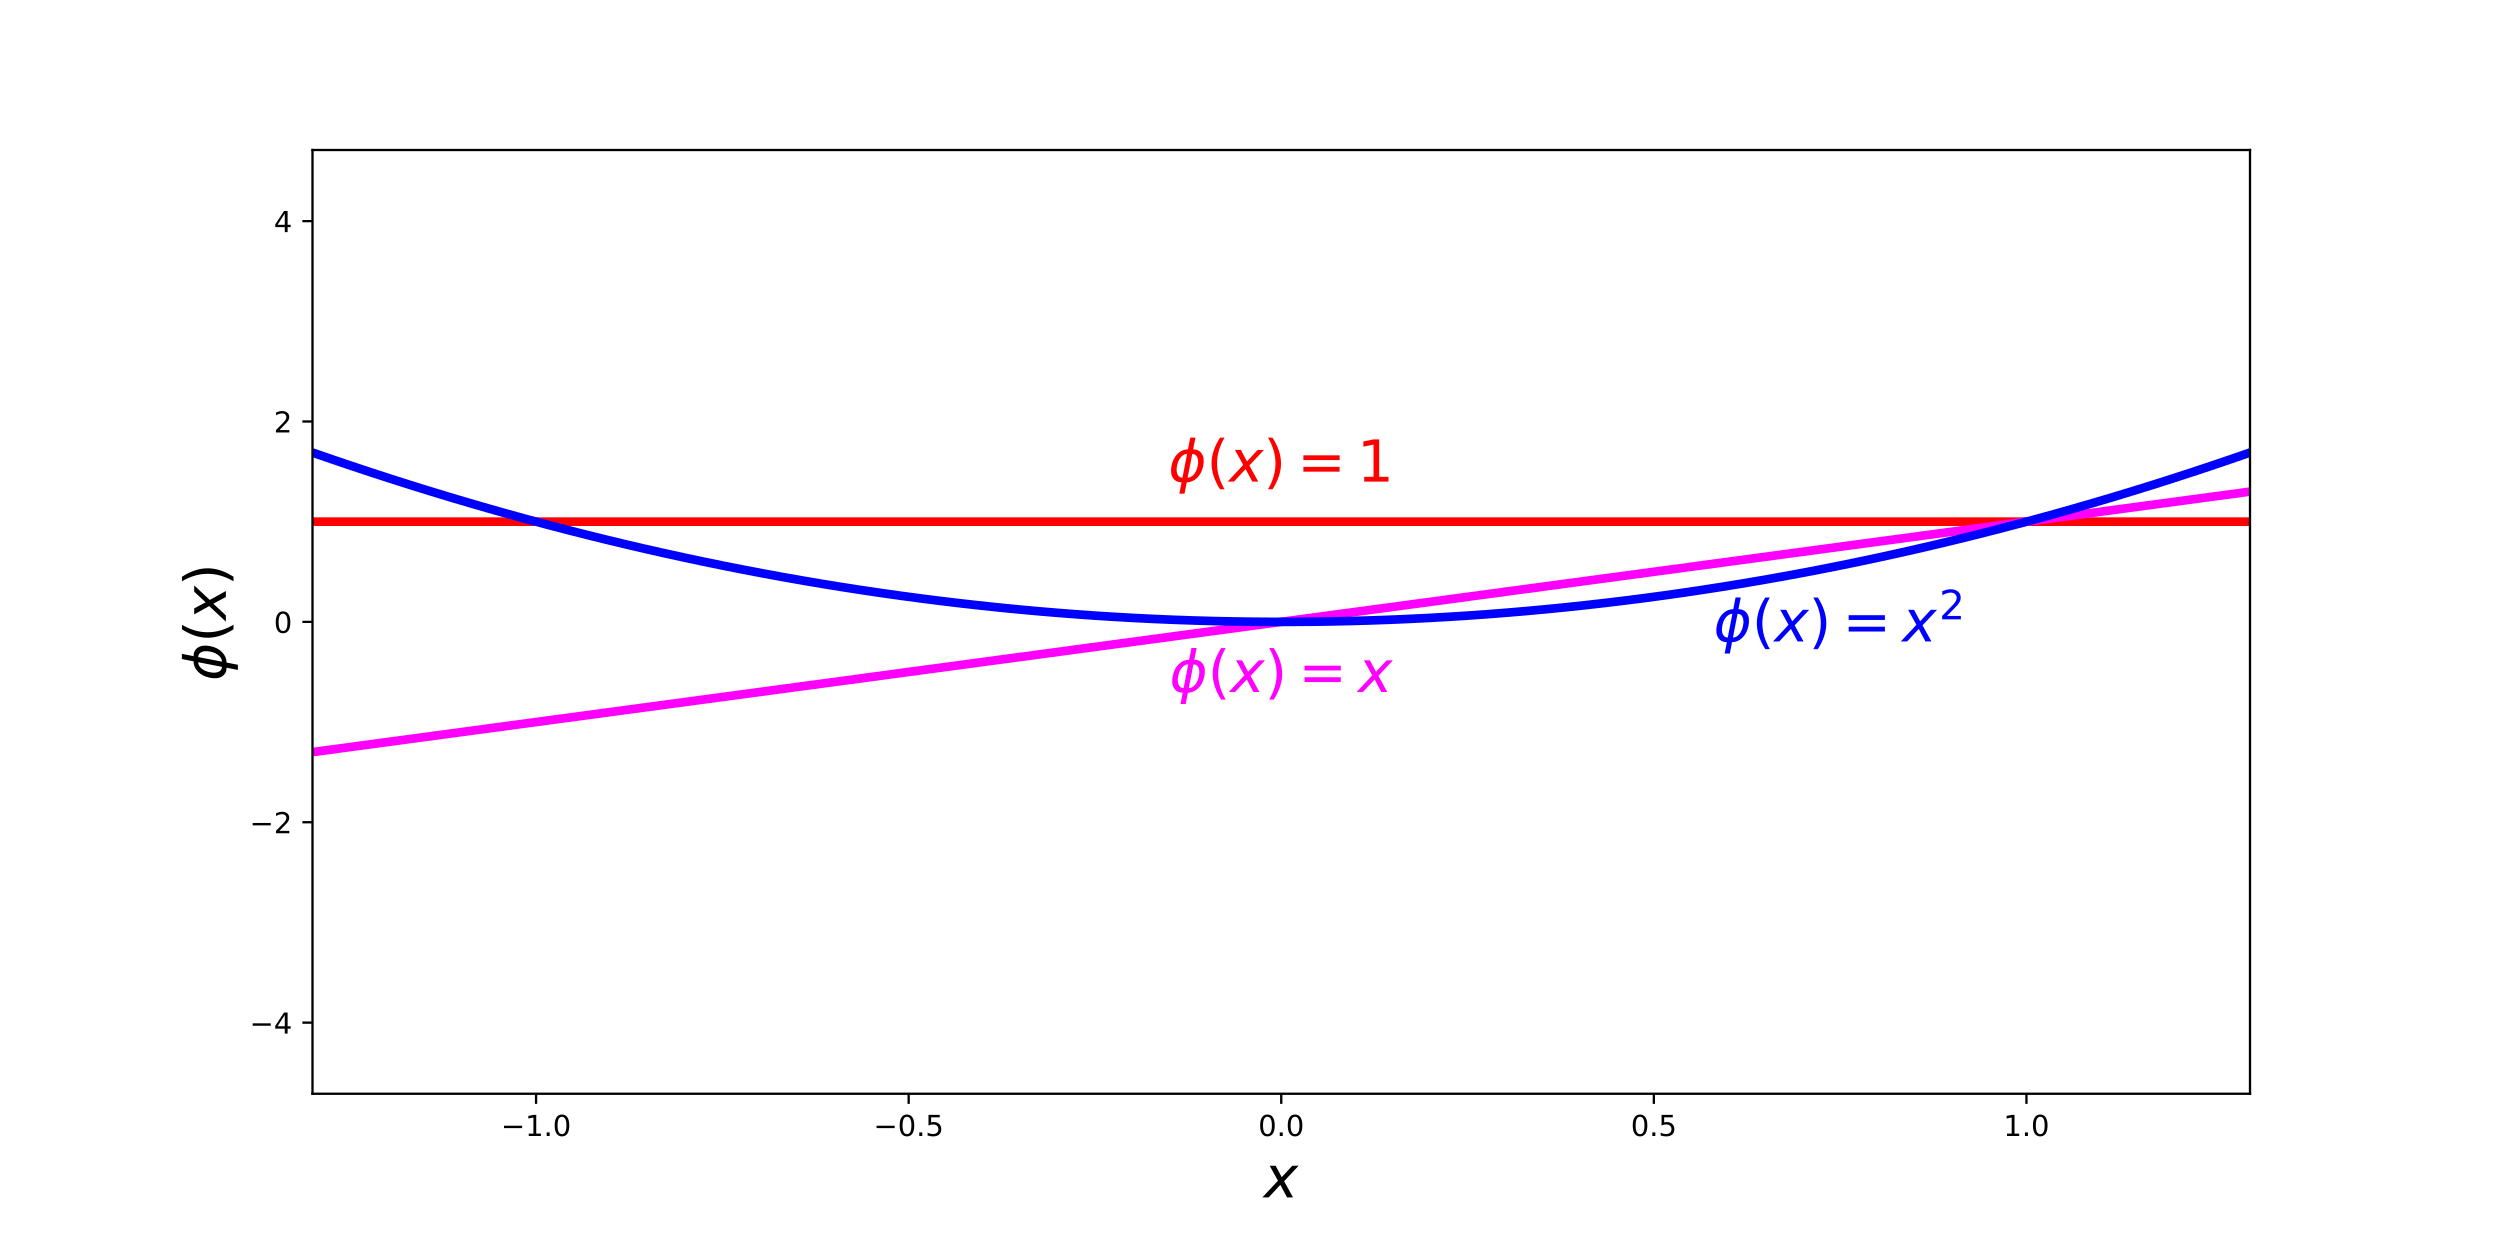
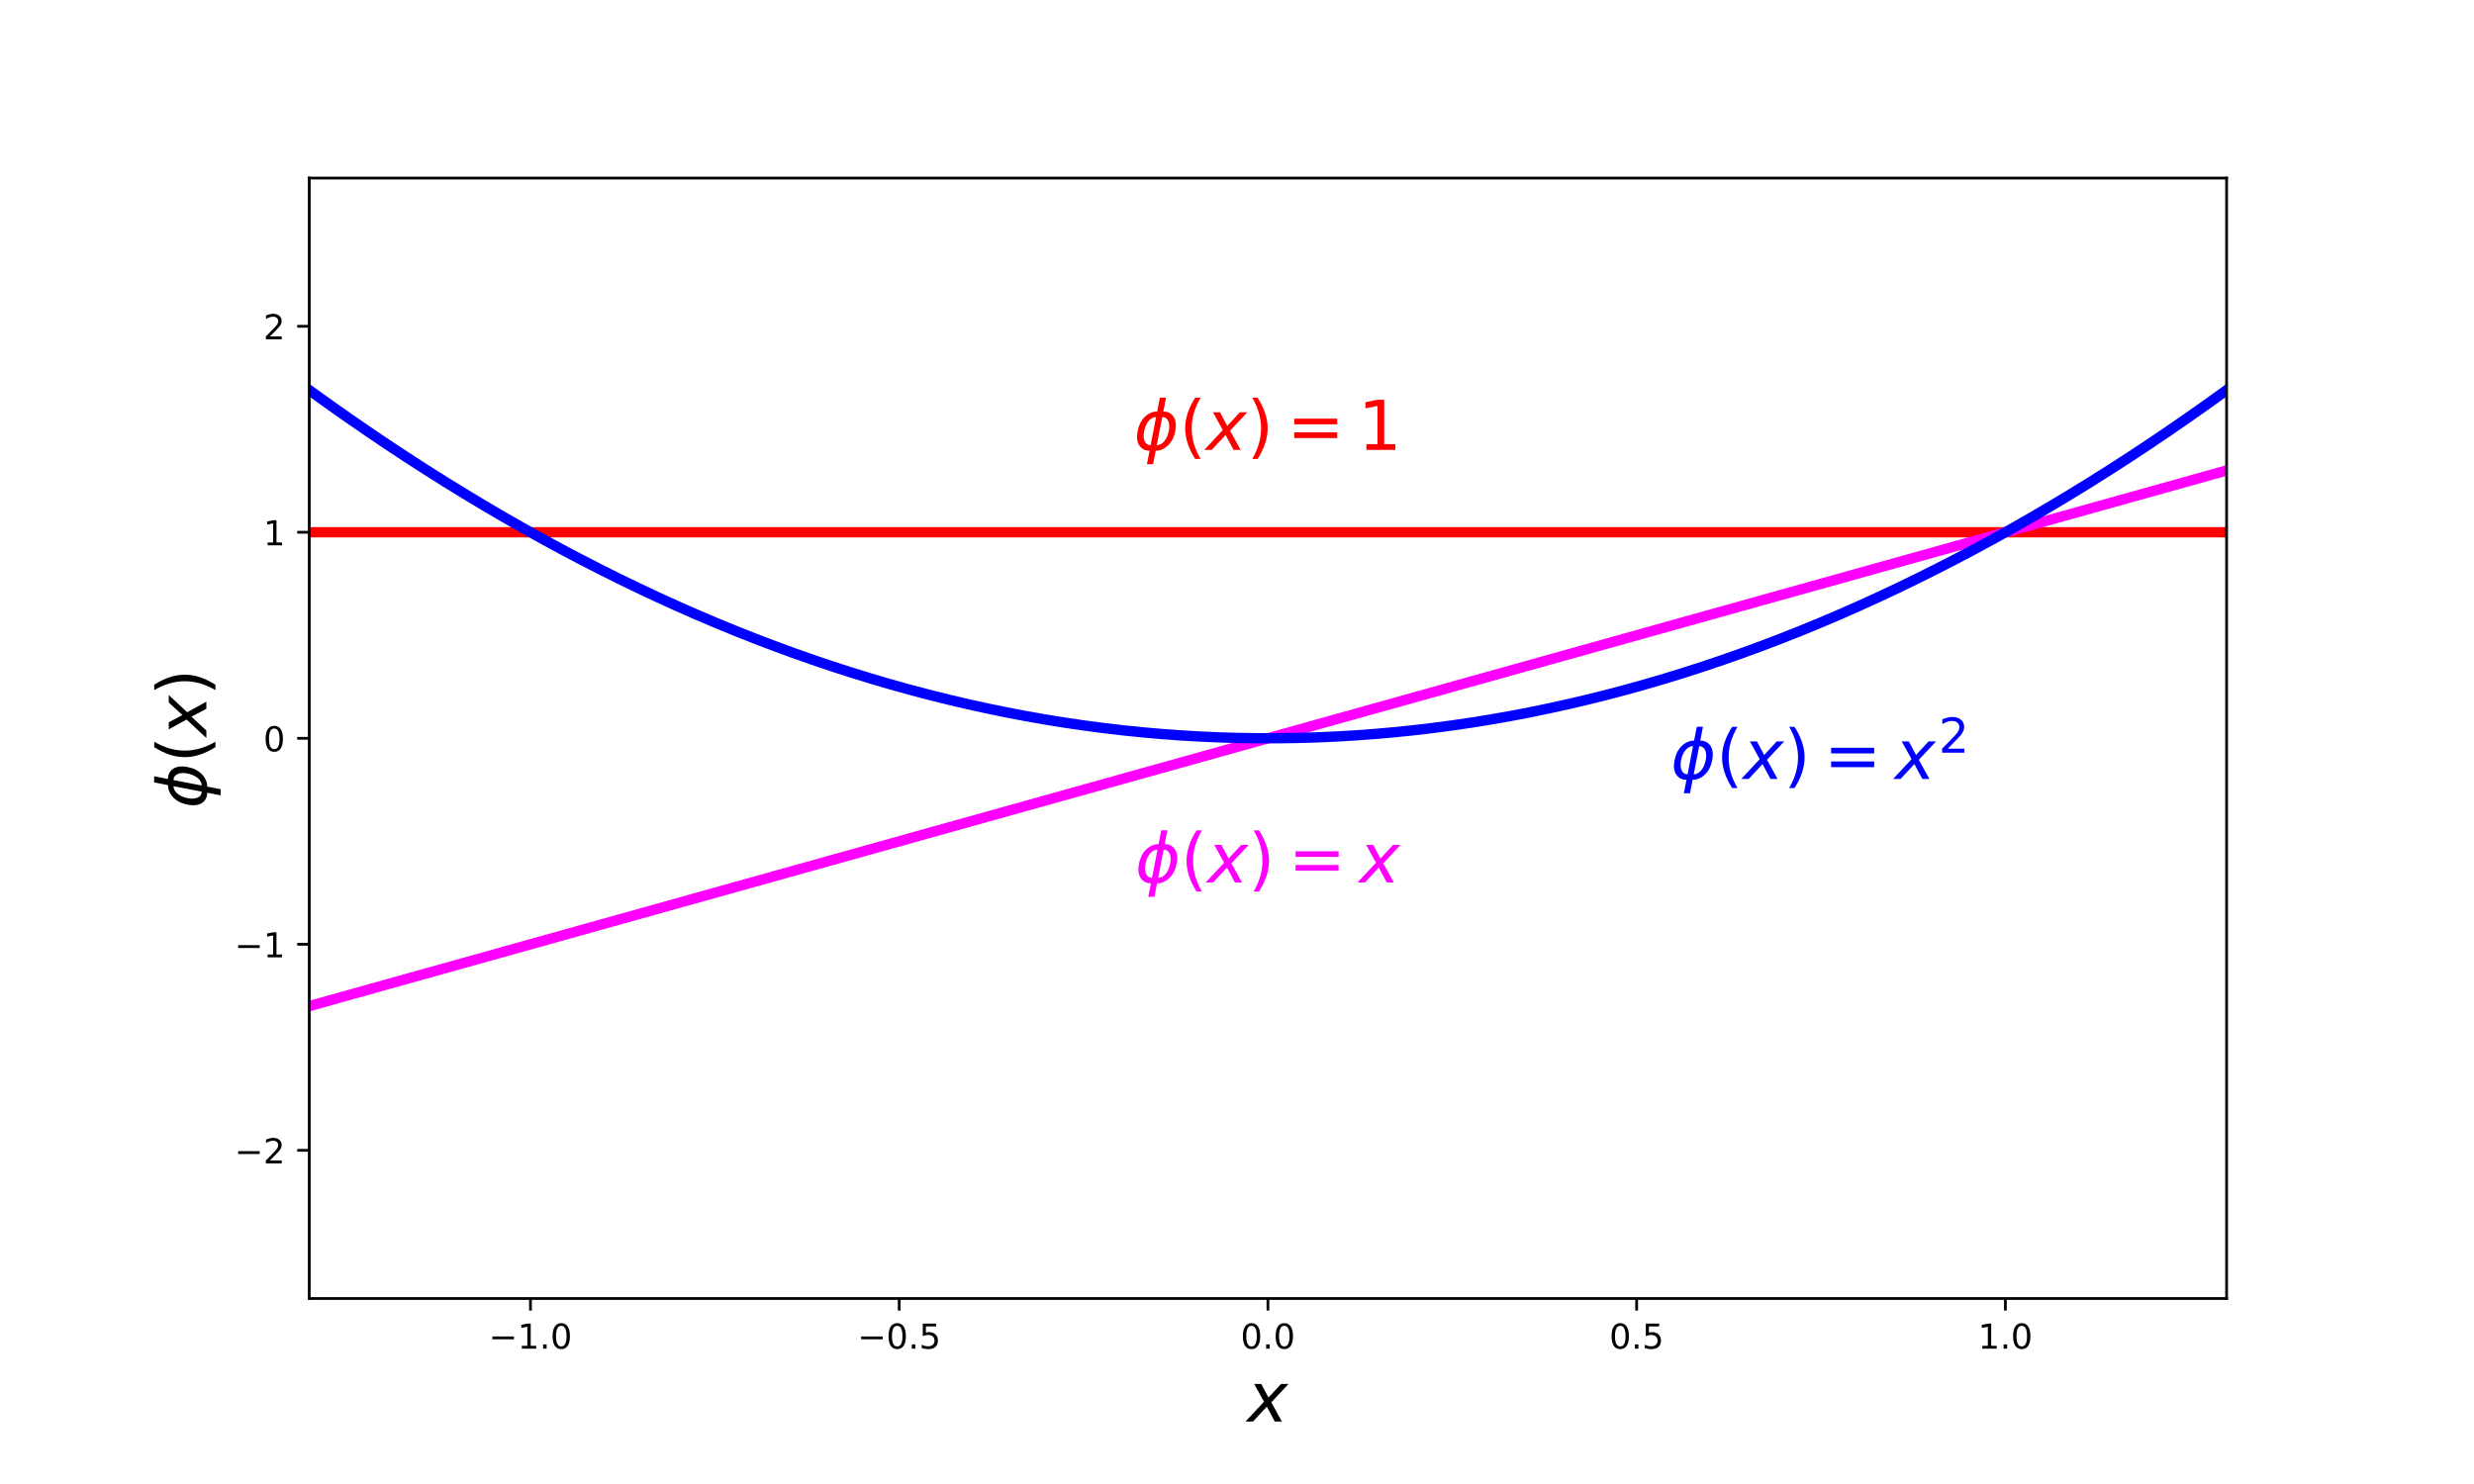
- <svg xmlns="http://www.w3.org/2000/svg" xmlns:xlink="http://www.w3.org/1999/xlink" height="432pt" version="1.1" viewBox="0 0 864 432" width="864pt">
+ <svg xmlns="http://www.w3.org/2000/svg" xmlns:xlink="http://www.w3.org/1999/xlink" height="432pt" version="1.1" viewBox="0 0 720 432" width="720pt">
  <defs>
    <style type="text/css">
*{stroke-linecap:butt;stroke-linejoin:round;}
  </style>
  </defs>
  <g id="figure_1">
    <g id="patch_1">
-       <path d="M 0 432  L 864 432  L 864 0  L 0 0  z " style="fill:none;" />
+       <path d="M 0 432  L 720 432  L 720 0  L 0 0  z " style="fill:none;" />
    </g>
    <g id="axes_1">
      <g id="patch_2">
-         <path d="M 108 378  L 777.6 378  L 777.6 51.84  L 108 51.84  z " style="fill:none;" />
+         <path d="M 90 378  L 648 378  L 648 51.84  L 90 51.84  z " style="fill:none;" />
      </g>
      <g id="matplotlib.axis_1">
        <g id="xtick_1">
          <g id="line2d_1">
            <defs>
-               <path d="M 0 0  L 0 3.5  " id="m676a4531b3" style="stroke:#000000;stroke-width:0.8;" />
-             </defs>
-             <g>
-               <use style="stroke:#000000;stroke-width:0.8;" x="185.262" xlink:href="#m676a4531b3" y="378" />
+               <path d="M 0 0  L 0 3.5  " id="mee150c63e0" style="stroke:#000000;stroke-width:0.8;" />
+             </defs>
+             <g>
+               <use style="stroke:#000000;stroke-width:0.8;" x="154.385" xlink:href="#mee150c63e0" y="378" />
            </g>
          </g>
          <g id="text_1">
            <defs>
-               <path d="M 10.594 35.5  L 73.188 35.5  L 73.188 27.203  L 10.594 27.203  z " id="DejaVuSans-2212" />
-               <path d="M 12.406 8.297  L 28.516 8.297  L 28.516 63.922  L 10.984 60.406  L 10.984 69.391  L 28.422 72.906  L 38.281 72.906  L 38.281 8.297  L 54.391 8.297  L 54.391 0  L 12.406 0  z " id="DejaVuSans-31" />
-               <path d="M 10.688 12.406  L 21 12.406  L 21 0  L 10.688 0  z " id="DejaVuSans-2e" />
-               <path d="M 31.781 66.406  Q 24.172 66.406 20.328 58.906  Q 16.5 51.422 16.5 36.375  Q 16.5 21.391 20.328 13.891  Q 24.172 6.391 31.781 6.391  Q 39.453 6.391 43.281 13.891  Q 47.125 21.391 47.125 36.375  Q 47.125 51.422 43.281 58.906  Q 39.453 66.406 31.781 66.406  z M 31.781 74.219  Q 44.047 74.219 50.516 64.516  Q 56.984 54.828 56.984 36.375  Q 56.984 17.969 50.516 8.266  Q 44.047 -1.422 31.781 -1.422  Q 19.531 -1.422 13.062 8.266  Q 6.594 17.969 6.594 36.375  Q 6.594 54.828 13.062 64.516  Q 19.531 74.219 31.781 74.219  z " id="DejaVuSans-30" />
-             </defs>
-             <g transform="translate(173.1201 392.5984)scale(0.1 -0.1)">
-               <use xlink:href="#DejaVuSans-2212" />
-               <use x="83.789" xlink:href="#DejaVuSans-31" />
-               <use x="147.412" xlink:href="#DejaVuSans-2e" />
-               <use x="179.199" xlink:href="#DejaVuSans-30" />
+               <path d="M 10.594 35.5  L 73.188 35.5  L 73.188 27.203  L 10.594 27.203  z " id="DejaVuSans-8722" />
+               <path d="M 12.406 8.297  L 28.516 8.297  L 28.516 63.922  L 10.984 60.406  L 10.984 69.391  L 28.422 72.906  L 38.281 72.906  L 38.281 8.297  L 54.391 8.297  L 54.391 0  L 12.406 0  z " id="DejaVuSans-49" />
+               <path d="M 10.688 12.406  L 21 12.406  L 21 0  L 10.688 0  z " id="DejaVuSans-46" />
+               <path d="M 31.781 66.406  Q 24.172 66.406 20.328 58.906  Q 16.5 51.422 16.5 36.375  Q 16.5 21.391 20.328 13.891  Q 24.172 6.391 31.781 6.391  Q 39.453 6.391 43.281 13.891  Q 47.125 21.391 47.125 36.375  Q 47.125 51.422 43.281 58.906  Q 39.453 66.406 31.781 66.406  z M 31.781 74.219  Q 44.047 74.219 50.516 64.516  Q 56.984 54.828 56.984 36.375  Q 56.984 17.969 50.516 8.266  Q 44.047 -1.422 31.781 -1.422  Q 19.531 -1.422 13.062 8.266  Q 6.594 17.969 6.594 36.375  Q 6.594 54.828 13.062 64.516  Q 19.531 74.219 31.781 74.219  z " id="DejaVuSans-48" />
+             </defs>
+             <g transform="translate(142.2432 392.5984)scale(0.1 -0.1)">
+               <use xlink:href="#DejaVuSans-8722" />
+               <use x="83.789" xlink:href="#DejaVuSans-49" />
+               <use x="147.412" xlink:href="#DejaVuSans-46" />
+               <use x="179.199" xlink:href="#DejaVuSans-48" />
            </g>
          </g>
        </g>
        <g id="xtick_2">
          <g id="line2d_2">
            <g>
-               <use style="stroke:#000000;stroke-width:0.8;" x="314.031" xlink:href="#m676a4531b3" y="378" />
+               <use style="stroke:#000000;stroke-width:0.8;" x="261.692" xlink:href="#mee150c63e0" y="378" />
            </g>
          </g>
          <g id="text_2">
            <defs>
-               <path d="M 10.797 72.906  L 49.516 72.906  L 49.516 64.594  L 19.828 64.594  L 19.828 46.734  Q 21.969 47.469 24.109 47.828  Q 26.266 48.188 28.422 48.188  Q 40.625 48.188 47.75 41.5  Q 54.891 34.812 54.891 23.391  Q 54.891 11.625 47.562 5.094  Q 40.234 -1.422 26.906 -1.422  Q 22.312 -1.422 17.547 -0.641  Q 12.797 0.141 7.719 1.703  L 7.719 11.625  Q 12.109 9.234 16.797 8.062  Q 21.484 6.891 26.703 6.891  Q 35.156 6.891 40.078 11.328  Q 45.016 15.766 45.016 23.391  Q 45.016 31 40.078 35.438  Q 35.156 39.891 26.703 39.891  Q 22.75 39.891 18.812 39.016  Q 14.891 38.141 10.797 36.281  z " id="DejaVuSans-35" />
-             </defs>
-             <g transform="translate(301.8894 392.5984)scale(0.1 -0.1)">
-               <use xlink:href="#DejaVuSans-2212" />
-               <use x="83.789" xlink:href="#DejaVuSans-30" />
-               <use x="147.412" xlink:href="#DejaVuSans-2e" />
-               <use x="179.199" xlink:href="#DejaVuSans-35" />
+               <path d="M 10.797 72.906  L 49.516 72.906  L 49.516 64.594  L 19.828 64.594  L 19.828 46.734  Q 21.969 47.469 24.109 47.828  Q 26.266 48.188 28.422 48.188  Q 40.625 48.188 47.75 41.5  Q 54.891 34.812 54.891 23.391  Q 54.891 11.625 47.562 5.094  Q 40.234 -1.422 26.906 -1.422  Q 22.312 -1.422 17.547 -0.641  Q 12.797 0.141 7.719 1.703  L 7.719 11.625  Q 12.109 9.234 16.797 8.062  Q 21.484 6.891 26.703 6.891  Q 35.156 6.891 40.078 11.328  Q 45.016 15.766 45.016 23.391  Q 45.016 31 40.078 35.438  Q 35.156 39.891 26.703 39.891  Q 22.75 39.891 18.812 39.016  Q 14.891 38.141 10.797 36.281  z " id="DejaVuSans-53" />
+             </defs>
+             <g transform="translate(249.5509 392.5984)scale(0.1 -0.1)">
+               <use xlink:href="#DejaVuSans-8722" />
+               <use x="83.789" xlink:href="#DejaVuSans-48" />
+               <use x="147.412" xlink:href="#DejaVuSans-46" />
+               <use x="179.199" xlink:href="#DejaVuSans-53" />
            </g>
          </g>
        </g>
        <g id="xtick_3">
          <g id="line2d_3">
            <g>
-               <use style="stroke:#000000;stroke-width:0.8;" x="442.8" xlink:href="#m676a4531b3" y="378" />
+               <use style="stroke:#000000;stroke-width:0.8;" x="369" xlink:href="#mee150c63e0" y="378" />
            </g>
          </g>
          <g id="text_3">
-             <g transform="translate(434.8484 392.5984)scale(0.1 -0.1)">
-               <use xlink:href="#DejaVuSans-30" />
-               <use x="63.623" xlink:href="#DejaVuSans-2e" />
-               <use x="95.41" xlink:href="#DejaVuSans-30" />
+             <g transform="translate(361.0484 392.5984)scale(0.1 -0.1)">
+               <use xlink:href="#DejaVuSans-48" />
+               <use x="63.623" xlink:href="#DejaVuSans-46" />
+               <use x="95.41" xlink:href="#DejaVuSans-48" />
            </g>
          </g>
        </g>
        <g id="xtick_4">
          <g id="line2d_4">
            <g>
-               <use style="stroke:#000000;stroke-width:0.8;" x="571.569" xlink:href="#m676a4531b3" y="378" />
+               <use style="stroke:#000000;stroke-width:0.8;" x="476.308" xlink:href="#mee150c63e0" y="378" />
            </g>
          </g>
          <g id="text_4">
-             <g transform="translate(563.6177 392.5984)scale(0.1 -0.1)">
-               <use xlink:href="#DejaVuSans-30" />
-               <use x="63.623" xlink:href="#DejaVuSans-2e" />
-               <use x="95.41" xlink:href="#DejaVuSans-35" />
+             <g transform="translate(468.3561 392.5984)scale(0.1 -0.1)">
+               <use xlink:href="#DejaVuSans-48" />
+               <use x="63.623" xlink:href="#DejaVuSans-46" />
+               <use x="95.41" xlink:href="#DejaVuSans-53" />
            </g>
          </g>
        </g>
        <g id="xtick_5">
          <g id="line2d_5">
            <g>
-               <use style="stroke:#000000;stroke-width:0.8;" x="700.338" xlink:href="#m676a4531b3" y="378" />
+               <use style="stroke:#000000;stroke-width:0.8;" x="583.615" xlink:href="#mee150c63e0" y="378" />
            </g>
          </g>
          <g id="text_5">
-             <g transform="translate(692.3869 392.5984)scale(0.1 -0.1)">
-               <use xlink:href="#DejaVuSans-31" />
-               <use x="63.623" xlink:href="#DejaVuSans-2e" />
-               <use x="95.41" xlink:href="#DejaVuSans-30" />
+             <g transform="translate(575.6638 392.5984)scale(0.1 -0.1)">
+               <use xlink:href="#DejaVuSans-49" />
+               <use x="63.623" xlink:href="#DejaVuSans-46" />
+               <use x="95.41" xlink:href="#DejaVuSans-48" />
            </g>
          </g>
        </g>
        <g id="text_6">
          <defs>
-             <path d="M 60.016 54.688  L 34.906 27.875  L 50.297 0  L 39.984 0  L 28.422 21.688  L 8.297 0  L -2.594 0  L 24.312 28.812  L 10.016 54.688  L 20.312 54.688  L 30.812 34.906  L 49.125 54.688  z " id="DejaVuSans-Oblique-78" />
+             <path d="M 60.016 54.688  L 34.906 27.875  L 50.297 0  L 39.984 0  L 28.422 21.688  L 8.297 0  L -2.594 0  L 24.312 28.812  L 10.016 54.688  L 20.312 54.688  L 30.812 34.906  L 49.125 54.688  z " id="DejaVuSans-Oblique-120" />
          </defs>
-           <g transform="translate(436.8 413.875)scale(0.2 -0.2)">
-             <use transform="translate(0 0.3125)" xlink:href="#DejaVuSans-Oblique-78" />
+           <g transform="translate(363 413.875)scale(0.2 -0.2)">
+             <use transform="translate(0 0.3125)" xlink:href="#DejaVuSans-Oblique-120" />
          </g>
        </g>
      </g>
      <g id="matplotlib.axis_2">
        <g id="ytick_1">
          <g id="line2d_6">
            <defs>
-               <path d="M 0 0  L -3.5 0  " id="m16c5e1ae7d" style="stroke:#000000;stroke-width:0.8;" />
-             </defs>
-             <g>
-               <use style="stroke:#000000;stroke-width:0.8;" x="108" xlink:href="#m16c5e1ae7d" y="353.416" />
+               <path d="M 0 0  L -3.5 0  " id="m56e2992363" style="stroke:#000000;stroke-width:0.8;" />
+             </defs>
+             <g>
+               <use style="stroke:#000000;stroke-width:0.8;" x="90" xlink:href="#m56e2992363" y="334.861" />
            </g>
          </g>
          <g id="text_7">
            <defs>
-               <path d="M 37.797 64.312  L 12.891 25.391  L 37.797 25.391  z M 35.203 72.906  L 47.609 72.906  L 47.609 25.391  L 58.016 25.391  L 58.016 17.188  L 47.609 17.188  L 47.609 0  L 37.797 0  L 37.797 17.188  L 4.891 17.188  L 4.891 26.703  z " id="DejaVuSans-34" />
-             </defs>
-             <g transform="translate(86.25781 357.2151)scale(0.1 -0.1)">
-               <use xlink:href="#DejaVuSans-2212" />
-               <use x="83.789" xlink:href="#DejaVuSans-34" />
+               <path d="M 19.188 8.297  L 53.609 8.297  L 53.609 0  L 7.328 0  L 7.328 8.297  Q 12.938 14.109 22.625 23.891  Q 32.328 33.688 34.812 36.531  Q 39.547 41.844 41.422 45.531  Q 43.312 49.219 43.312 52.781  Q 43.312 58.594 39.234 62.25  Q 35.156 65.922 28.609 65.922  Q 23.969 65.922 18.812 64.312  Q 13.672 62.703 7.812 59.422  L 7.812 69.391  Q 13.766 71.781 18.938 73  Q 24.125 74.219 28.422 74.219  Q 39.75 74.219 46.484 68.547  Q 53.219 62.891 53.219 53.422  Q 53.219 48.922 51.531 44.891  Q 49.859 40.875 45.406 35.406  Q 44.188 33.984 37.641 27.219  Q 31.109 20.453 19.188 8.297  z " id="DejaVuSans-50" />
+             </defs>
+             <g transform="translate(68.25781 338.6602)scale(0.1 -0.1)">
+               <use xlink:href="#DejaVuSans-8722" />
+               <use x="83.789" xlink:href="#DejaVuSans-50" />
            </g>
          </g>
        </g>
        <g id="ytick_2">
          <g id="line2d_7">
            <g>
-               <use style="stroke:#000000;stroke-width:0.8;" x="108" xlink:href="#m16c5e1ae7d" y="284.168" />
+               <use style="stroke:#000000;stroke-width:0.8;" x="90" xlink:href="#m56e2992363" y="274.89" />
            </g>
          </g>
          <g id="text_8">
-             <defs>
-               <path d="M 19.188 8.297  L 53.609 8.297  L 53.609 0  L 7.328 0  L 7.328 8.297  Q 12.938 14.109 22.625 23.891  Q 32.328 33.688 34.812 36.531  Q 39.547 41.844 41.422 45.531  Q 43.312 49.219 43.312 52.781  Q 43.312 58.594 39.234 62.25  Q 35.156 65.922 28.609 65.922  Q 23.969 65.922 18.812 64.312  Q 13.672 62.703 7.812 59.422  L 7.812 69.391  Q 13.766 71.781 18.938 73  Q 24.125 74.219 28.422 74.219  Q 39.75 74.219 46.484 68.547  Q 53.219 62.891 53.219 53.422  Q 53.219 48.922 51.531 44.891  Q 49.859 40.875 45.406 35.406  Q 44.188 33.984 37.641 27.219  Q 31.109 20.453 19.188 8.297  z " id="DejaVuSans-32" />
-             </defs>
-             <g transform="translate(86.25781 287.9672)scale(0.1 -0.1)">
-               <use xlink:href="#DejaVuSans-2212" />
-               <use x="83.789" xlink:href="#DejaVuSans-32" />
+             <g transform="translate(68.25781 278.6897)scale(0.1 -0.1)">
+               <use xlink:href="#DejaVuSans-8722" />
+               <use x="83.789" xlink:href="#DejaVuSans-49" />
            </g>
          </g>
        </g>
        <g id="ytick_3">
          <g id="line2d_8">
            <g>
-               <use style="stroke:#000000;stroke-width:0.8;" x="108" xlink:href="#m16c5e1ae7d" y="214.92" />
+               <use style="stroke:#000000;stroke-width:0.8;" x="90" xlink:href="#m56e2992363" y="214.92" />
            </g>
          </g>
          <g id="text_9">
-             <g transform="translate(94.6375 218.7192)scale(0.1 -0.1)">
-               <use xlink:href="#DejaVuSans-30" />
+             <g transform="translate(76.6375 218.7192)scale(0.1 -0.1)">
+               <use xlink:href="#DejaVuSans-48" />
            </g>
          </g>
        </g>
        <g id="ytick_4">
          <g id="line2d_9">
            <g>
-               <use style="stroke:#000000;stroke-width:0.8;" x="108" xlink:href="#m16c5e1ae7d" y="145.672" />
+               <use style="stroke:#000000;stroke-width:0.8;" x="90" xlink:href="#m56e2992363" y="154.95" />
            </g>
          </g>
          <g id="text_10">
-             <g transform="translate(94.6375 149.4713)scale(0.1 -0.1)">
-               <use xlink:href="#DejaVuSans-32" />
+             <g transform="translate(76.6375 158.7487)scale(0.1 -0.1)">
+               <use xlink:href="#DejaVuSans-49" />
            </g>
          </g>
        </g>
        <g id="ytick_5">
          <g id="line2d_10">
            <g>
-               <use style="stroke:#000000;stroke-width:0.8;" x="108" xlink:href="#m16c5e1ae7d" y="76.424" />
+               <use style="stroke:#000000;stroke-width:0.8;" x="90" xlink:href="#m56e2992363" y="94.979" />
            </g>
          </g>
          <g id="text_11">
-             <g transform="translate(94.6375 80.22334)scale(0.1 -0.1)">
-               <use xlink:href="#DejaVuSans-34" />
+             <g transform="translate(76.6375 98.77827)scale(0.1 -0.1)">
+               <use xlink:href="#DejaVuSans-50" />
            </g>
          </g>
        </g>
        <g id="text_12">
          <defs>
-             <path d="M 46.734 75.984  L 42.781 55.812  Q 52.547 55.812 57.562 48.344  Q 62.75 40.719 60.156 27.297  Q 57.516 13.875 49.359 6.25  Q 41.453 -1.219 31.688 -1.219  L 27.875 -20.797  L 18.953 -20.797  L 22.75 -1.219  Q 13.031 -1.219 7.953 6.25  Q 2.781 13.875 5.422 27.297  Q 8.016 40.719 16.156 48.344  Q 24.125 55.812 33.844 55.812  L 37.797 75.984  z M 33.25 6.781  Q 38.766 6.781 43.5 11.812  Q 48.688 17.438 50.688 27.297  Q 52.641 37.062 49.516 42.781  Q 46.734 47.797 41.219 47.797  z M 24.312 6.781  L 32.281 47.797  Q 26.812 47.797 22.078 42.781  Q 16.75 37.062 14.891 27.297  Q 13.031 17.438 16.062 11.812  Q 18.797 6.781 24.312 6.781  z " id="DejaVuSans-Oblique-3d5" />
-             <path d="M 31 75.875  Q 24.469 64.656 21.281 53.656  Q 18.109 42.672 18.109 31.391  Q 18.109 20.125 21.312 9.062  Q 24.516 -2 31 -13.188  L 23.188 -13.188  Q 15.875 -1.703 12.234 9.375  Q 8.594 20.453 8.594 31.391  Q 8.594 42.281 12.203 53.312  Q 15.828 64.359 23.188 75.875  z " id="DejaVuSans-28" />
-             <path d="M 8.016 75.875  L 15.828 75.875  Q 23.141 64.359 26.781 53.312  Q 30.422 42.281 30.422 31.391  Q 30.422 20.453 26.781 9.375  Q 23.141 -1.703 15.828 -13.188  L 8.016 -13.188  Q 14.5 -2 17.703 9.062  Q 20.906 20.125 20.906 31.391  Q 20.906 42.672 17.703 53.656  Q 14.5 64.656 8.016 75.875  z " id="DejaVuSans-29" />
+             <path d="M 46.734 75.984  L 42.781 55.812  Q 52.547 55.812 57.562 48.344  Q 62.75 40.719 60.156 27.297  Q 57.516 13.875 49.359 6.25  Q 41.453 -1.219 31.688 -1.219  L 27.875 -20.797  L 18.953 -20.797  L 22.75 -1.219  Q 13.031 -1.219 7.953 6.25  Q 2.781 13.875 5.422 27.297  Q 8.016 40.719 16.156 48.344  Q 24.125 55.812 33.844 55.812  L 37.797 75.984  z M 33.25 6.781  Q 38.766 6.781 43.5 11.812  Q 48.688 17.438 50.688 27.297  Q 52.641 37.062 49.516 42.781  Q 46.734 47.797 41.219 47.797  z M 24.312 6.781  L 32.281 47.797  Q 26.812 47.797 22.078 42.781  Q 16.75 37.062 14.891 27.297  Q 13.031 17.438 16.062 11.812  Q 18.797 6.781 24.312 6.781  z " id="DejaVuSans-Oblique-981" />
+             <path d="M 31 75.875  Q 24.469 64.656 21.281 53.656  Q 18.109 42.672 18.109 31.391  Q 18.109 20.125 21.312 9.062  Q 24.516 -2 31 -13.188  L 23.188 -13.188  Q 15.875 -1.703 12.234 9.375  Q 8.594 20.453 8.594 31.391  Q 8.594 42.281 12.203 53.312  Q 15.828 64.359 23.188 75.875  z " id="DejaVuSans-40" />
+             <path d="M 8.016 75.875  L 15.828 75.875  Q 23.141 64.359 26.781 53.312  Q 30.422 42.281 30.422 31.391  Q 30.422 20.453 26.781 9.375  Q 23.141 -1.703 15.828 -13.188  L 8.016 -13.188  Q 14.5 -2 17.703 9.062  Q 20.906 20.125 20.906 31.391  Q 20.906 42.672 17.703 53.656  Q 14.5 64.656 8.016 75.875  z " id="DejaVuSans-41" />
          </defs>
-           <g transform="translate(78.05781 235.32)rotate(-90)scale(0.2 -0.2)">
-             <use transform="translate(0 0.015625)" xlink:href="#DejaVuSans-Oblique-3d5" />
-             <use transform="translate(65.9668 0.015625)" xlink:href="#DejaVuSans-28" />
-             <use transform="translate(104.9805 0.015625)" xlink:href="#DejaVuSans-Oblique-78" />
-             <use transform="translate(164.1602 0.015625)" xlink:href="#DejaVuSans-29" />
+           <g transform="translate(60.05781 235.32)rotate(-90)scale(0.2 -0.2)">
+             <use transform="translate(0 0.015625)" xlink:href="#DejaVuSans-Oblique-981" />
+             <use transform="translate(65.9668 0.015625)" xlink:href="#DejaVuSans-40" />
+             <use transform="translate(104.9805 0.015625)" xlink:href="#DejaVuSans-Oblique-120" />
+             <use transform="translate(164.1602 0.015625)" xlink:href="#DejaVuSans-41" />
          </g>
        </g>
      </g>
      <g id="line2d_11">
-         <path clip-path="url(#p2778dea863)" d="M 108 180.296  L 114.764 180.296  L 121.527 180.296  L 128.291 180.296  L 135.055 180.296  L 141.818 180.296  L 148.582 180.296  L 155.345 180.296  L 162.109 180.296  L 168.873 180.296  L 175.636 180.296  L 182.4 180.296  L 189.164 180.296  L 195.927 180.296  L 202.691 180.296  L 209.455 180.296  L 216.218 180.296  L 222.982 180.296  L 229.745 180.296  L 236.509 180.296  L 243.273 180.296  L 250.036 180.296  L 256.8 180.296  L 263.564 180.296  L 270.327 180.296  L 277.091 180.296  L 283.855 180.296  L 290.618 180.296  L 297.382 180.296  L 304.145 180.296  L 310.909 180.296  L 317.673 180.296  L 324.436 180.296  L 331.2 180.296  L 337.964 180.296  L 344.727 180.296  L 351.491 180.296  L 358.255 180.296  L 365.018 180.296  L 371.782 180.296  L 378.545 180.296  L 385.309 180.296  L 392.073 180.296  L 398.836 180.296  L 405.6 180.296  L 412.364 180.296  L 419.127 180.296  L 425.891 180.296  L 432.655 180.296  L 439.418 180.296  L 446.182 180.296  L 452.945 180.296  L 459.709 180.296  L 466.473 180.296  L 473.236 180.296  L 480 180.296  L 486.764 180.296  L 493.527 180.296  L 500.291 180.296  L 507.055 180.296  L 513.818 180.296  L 520.582 180.296  L 527.345 180.296  L 534.109 180.296  L 540.873 180.296  L 547.636 180.296  L 554.4 180.296  L 561.164 180.296  L 567.927 180.296  L 574.691 180.296  L 581.455 180.296  L 588.218 180.296  L 594.982 180.296  L 601.745 180.296  L 608.509 180.296  L 615.273 180.296  L 622.036 180.296  L 628.8 180.296  L 635.564 180.296  L 642.327 180.296  L 649.091 180.296  L 655.855 180.296  L 662.618 180.296  L 669.382 180.296  L 676.145 180.296  L 682.909 180.296  L 689.673 180.296  L 696.436 180.296  L 703.2 180.296  L 709.964 180.296  L 716.727 180.296  L 723.491 180.296  L 730.255 180.296  L 737.018 180.296  L 743.782 180.296  L 750.545 180.296  L 757.309 180.296  L 764.073 180.296  L 770.836 180.296  L 777.6 180.296  " style="fill:none;stroke:#ff0000;stroke-linecap:square;stroke-width:3;" />
+         <path clip-path="url(#pccd11127dd)" d="M 90 154.95  L 95.636 154.95  L 101.273 154.95  L 106.909 154.95  L 112.545 154.95  L 118.182 154.95  L 123.818 154.95  L 129.455 154.95  L 135.091 154.95  L 140.727 154.95  L 146.364 154.95  L 152 154.95  L 157.636 154.95  L 163.273 154.95  L 168.909 154.95  L 174.545 154.95  L 180.182 154.95  L 185.818 154.95  L 191.455 154.95  L 197.091 154.95  L 202.727 154.95  L 208.364 154.95  L 214 154.95  L 219.636 154.95  L 225.273 154.95  L 230.909 154.95  L 236.545 154.95  L 242.182 154.95  L 247.818 154.95  L 253.455 154.95  L 259.091 154.95  L 264.727 154.95  L 270.364 154.95  L 276 154.95  L 281.636 154.95  L 287.273 154.95  L 292.909 154.95  L 298.545 154.95  L 304.182 154.95  L 309.818 154.95  L 315.455 154.95  L 321.091 154.95  L 326.727 154.95  L 332.364 154.95  L 338 154.95  L 343.636 154.95  L 349.273 154.95  L 354.909 154.95  L 360.545 154.95  L 366.182 154.95  L 371.818 154.95  L 377.455 154.95  L 383.091 154.95  L 388.727 154.95  L 394.364 154.95  L 400 154.95  L 405.636 154.95  L 411.273 154.95  L 416.909 154.95  L 422.545 154.95  L 428.182 154.95  L 433.818 154.95  L 439.455 154.95  L 445.091 154.95  L 450.727 154.95  L 456.364 154.95  L 462 154.95  L 467.636 154.95  L 473.273 154.95  L 478.909 154.95  L 484.545 154.95  L 490.182 154.95  L 495.818 154.95  L 501.455 154.95  L 507.091 154.95  L 512.727 154.95  L 518.364 154.95  L 524 154.95  L 529.636 154.95  L 535.273 154.95  L 540.909 154.95  L 546.545 154.95  L 552.182 154.95  L 557.818 154.95  L 563.455 154.95  L 569.091 154.95  L 574.727 154.95  L 580.364 154.95  L 586 154.95  L 591.636 154.95  L 597.273 154.95  L 602.909 154.95  L 608.545 154.95  L 614.182 154.95  L 619.818 154.95  L 625.455 154.95  L 631.091 154.95  L 636.727 154.95  L 642.364 154.95  L 648 154.95  " style="fill:none;stroke:#ff0000;stroke-linecap:square;stroke-width:3;" />
      </g>
      <g id="line2d_12">
-         <path clip-path="url(#p2778dea863)" d="M 108 259.931  L 114.764 259.022  L 121.527 258.113  L 128.291 257.203  L 135.055 256.294  L 141.818 255.385  L 148.582 254.475  L 155.345 253.566  L 162.109 252.657  L 168.873 251.747  L 175.636 250.838  L 182.4 249.929  L 189.164 249.019  L 195.927 248.11  L 202.691 247.201  L 209.455 246.291  L 216.218 245.382  L 222.982 244.473  L 229.745 243.563  L 236.509 242.654  L 243.273 241.745  L 250.036 240.836  L 256.8 239.926  L 263.564 239.017  L 270.327 238.108  L 277.091 237.198  L 283.855 236.289  L 290.618 235.38  L 297.382 234.47  L 304.145 233.561  L 310.909 232.652  L 317.673 231.742  L 324.436 230.833  L 331.2 229.924  L 337.964 229.014  L 344.727 228.105  L 351.491 227.196  L 358.255 226.286  L 365.018 225.377  L 371.782 224.468  L 378.545 223.559  L 385.309 222.649  L 392.073 221.74  L 398.836 220.831  L 405.6 219.921  L 412.364 219.012  L 419.127 218.103  L 425.891 217.193  L 432.655 216.284  L 439.418 215.375  L 446.182 214.465  L 452.945 213.556  L 459.709 212.647  L 466.473 211.737  L 473.236 210.828  L 480 209.919  L 486.764 209.009  L 493.527 208.1  L 500.291 207.191  L 507.055 206.281  L 513.818 205.372  L 520.582 204.463  L 527.345 203.554  L 534.109 202.644  L 540.873 201.735  L 547.636 200.826  L 554.4 199.916  L 561.164 199.007  L 567.927 198.098  L 574.691 197.188  L 581.455 196.279  L 588.218 195.37  L 594.982 194.46  L 601.745 193.551  L 608.509 192.642  L 615.273 191.732  L 622.036 190.823  L 628.8 189.914  L 635.564 189.004  L 642.327 188.095  L 649.091 187.186  L 655.855 186.277  L 662.618 185.367  L 669.382 184.458  L 676.145 183.549  L 682.909 182.639  L 689.673 181.73  L 696.436 180.821  L 703.2 179.911  L 709.964 179.002  L 716.727 178.093  L 723.491 177.183  L 730.255 176.274  L 737.018 175.365  L 743.782 174.455  L 750.545 173.546  L 757.309 172.637  L 764.073 171.727  L 770.836 170.818  L 777.6 169.909  " style="fill:none;stroke:#ff00ff;stroke-linecap:square;stroke-width:3;" />
+         <path clip-path="url(#pccd11127dd)" d="M 90 292.882  L 95.636 291.307  L 101.273 289.732  L 106.909 288.157  L 112.545 286.582  L 118.182 285.007  L 123.818 283.432  L 129.455 281.857  L 135.091 280.282  L 140.727 278.707  L 146.364 277.132  L 152 275.557  L 157.636 273.982  L 163.273 272.407  L 168.909 270.832  L 174.545 269.257  L 180.182 267.682  L 185.818 266.107  L 191.455 264.532  L 197.091 262.957  L 202.727 261.382  L 208.364 259.807  L 214 258.232  L 219.636 256.657  L 225.273 255.082  L 230.909 253.507  L 236.545 251.932  L 242.182 250.357  L 247.818 248.782  L 253.455 247.207  L 259.091 245.632  L 264.727 244.057  L 270.364 242.482  L 276 240.907  L 281.636 239.332  L 287.273 237.757  L 292.909 236.182  L 298.545 234.607  L 304.182 233.032  L 309.818 231.457  L 315.455 229.882  L 321.091 228.307  L 326.727 226.732  L 332.364 225.157  L 338 223.582  L 343.636 222.007  L 349.273 220.432  L 354.909 218.857  L 360.545 217.282  L 366.182 215.707  L 371.818 214.133  L 377.455 212.558  L 383.091 210.983  L 388.727 209.408  L 394.364 207.833  L 400 206.258  L 405.636 204.683  L 411.273 203.108  L 416.909 201.533  L 422.545 199.958  L 428.182 198.383  L 433.818 196.808  L 439.455 195.233  L 445.091 193.658  L 450.727 192.083  L 456.364 190.508  L 462 188.933  L 467.636 187.358  L 473.273 185.783  L 478.909 184.208  L 484.545 182.633  L 490.182 181.058  L 495.818 179.483  L 501.455 177.908  L 507.091 176.333  L 512.727 174.758  L 518.364 173.183  L 524 171.608  L 529.636 170.033  L 535.273 168.458  L 540.909 166.883  L 546.545 165.308  L 552.182 163.733  L 557.818 162.158  L 563.455 160.583  L 569.091 159.008  L 574.727 157.433  L 580.364 155.858  L 586 154.283  L 591.636 152.708  L 597.273 151.133  L 602.909 149.558  L 608.545 147.983  L 614.182 146.408  L 619.818 144.833  L 625.455 143.258  L 631.091 141.683  L 636.727 140.108  L 642.364 138.533  L 648 136.958  " style="fill:none;stroke:#ff00ff;stroke-linecap:square;stroke-width:3;" />
      </g>
      <g id="line2d_13">
-         <path clip-path="url(#p2778dea863)" d="M 108 156.405  L 114.764 158.746  L 121.527 161.038  L 128.291 163.283  L 135.055 165.48  L 141.818 167.63  L 148.582 169.731  L 155.345 171.785  L 162.109 173.791  L 168.873 175.749  L 175.636 177.66  L 182.4 179.522  L 189.164 181.337  L 195.927 183.104  L 202.691 184.824  L 209.455 186.496  L 216.218 188.12  L 222.982 189.696  L 229.745 191.224  L 236.509 192.705  L 243.273 194.138  L 250.036 195.523  L 256.8 196.86  L 263.564 198.15  L 270.327 199.391  L 277.091 200.585  L 283.855 201.732  L 290.618 202.83  L 297.382 203.881  L 304.145 204.884  L 310.909 205.839  L 317.673 206.747  L 324.436 207.606  L 331.2 208.418  L 337.964 209.183  L 344.727 209.899  L 351.491 210.568  L 358.255 211.189  L 365.018 211.762  L 371.782 212.287  L 378.545 212.765  L 385.309 213.195  L 392.073 213.577  L 398.836 213.911  L 405.6 214.198  L 412.364 214.436  L 419.127 214.627  L 425.891 214.771  L 432.655 214.866  L 439.418 214.914  L 446.182 214.914  L 452.945 214.866  L 459.709 214.771  L 466.473 214.627  L 473.236 214.436  L 480 214.198  L 486.764 213.911  L 493.527 213.577  L 500.291 213.195  L 507.055 212.765  L 513.818 212.287  L 520.582 211.762  L 527.345 211.189  L 534.109 210.568  L 540.873 209.899  L 547.636 209.183  L 554.4 208.418  L 561.164 207.606  L 567.927 206.747  L 574.691 205.839  L 581.455 204.884  L 588.218 203.881  L 594.982 202.83  L 601.745 201.732  L 608.509 200.585  L 615.273 199.391  L 622.036 198.15  L 628.8 196.86  L 635.564 195.523  L 642.327 194.138  L 649.091 192.705  L 655.855 191.224  L 662.618 189.696  L 669.382 188.12  L 676.145 186.496  L 682.909 184.824  L 689.673 183.104  L 696.436 181.337  L 703.2 179.522  L 709.964 177.66  L 716.727 175.749  L 723.491 173.791  L 730.255 171.785  L 737.018 169.731  L 743.782 167.63  L 750.545 165.48  L 757.309 163.283  L 764.073 161.038  L 770.836 158.746  L 777.6 156.405  " style="fill:none;stroke:#0000ff;stroke-linecap:square;stroke-width:3;" />
+         <path clip-path="url(#pccd11127dd)" d="M 90 113.57  L 95.636 117.623  L 101.273 121.594  L 106.909 125.482  L 112.545 129.288  L 118.182 133.011  L 123.818 136.651  L 129.455 140.208  L 135.091 143.682  L 140.727 147.074  L 146.364 150.383  L 152 153.609  L 157.636 156.753  L 163.273 159.814  L 168.909 162.792  L 174.545 165.687  L 180.182 168.5  L 185.818 171.23  L 191.455 173.877  L 197.091 176.442  L 202.727 178.924  L 208.364 181.323  L 214 183.639  L 219.636 185.873  L 225.273 188.024  L 230.909 190.092  L 236.545 192.077  L 242.182 193.98  L 247.818 195.8  L 253.455 197.537  L 259.091 199.192  L 264.727 200.763  L 270.364 202.253  L 276 203.659  L 281.636 204.982  L 287.273 206.223  L 292.909 207.382  L 298.545 208.457  L 304.182 209.45  L 309.818 210.36  L 315.455 211.187  L 321.091 211.932  L 326.727 212.593  L 332.364 213.172  L 338 213.669  L 343.636 214.082  L 349.273 214.413  L 354.909 214.661  L 360.545 214.827  L 366.182 214.91  L 371.818 214.91  L 377.455 214.827  L 383.091 214.661  L 388.727 214.413  L 394.364 214.082  L 400 213.669  L 405.636 213.172  L 411.273 212.593  L 416.909 211.932  L 422.545 211.187  L 428.182 210.36  L 433.818 209.45  L 439.455 208.457  L 445.091 207.382  L 450.727 206.223  L 456.364 204.982  L 462 203.659  L 467.636 202.253  L 473.273 200.763  L 478.909 199.192  L 484.545 197.537  L 490.182 195.8  L 495.818 193.98  L 501.455 192.077  L 507.091 190.092  L 512.727 188.024  L 518.364 185.873  L 524 183.639  L 529.636 181.323  L 535.273 178.924  L 540.909 176.442  L 546.545 173.877  L 552.182 171.23  L 557.818 168.5  L 563.455 165.687  L 569.091 162.792  L 574.727 159.814  L 580.364 156.753  L 586 153.609  L 591.636 150.383  L 597.273 147.074  L 602.909 143.682  L 608.545 140.208  L 614.182 136.651  L 619.818 133.011  L 625.455 129.288  L 631.091 125.482  L 636.727 121.594  L 642.364 117.623  L 648 113.57  " style="fill:none;stroke:#0000ff;stroke-linecap:square;stroke-width:3;" />
      </g>
      <g id="patch_3">
-         <path d="M 108 378  L 108 51.84  " style="fill:none;stroke:#000000;stroke-linecap:square;stroke-linejoin:miter;stroke-width:0.8;" />
+         <path d="M 90 378  L 90 51.84  " style="fill:none;stroke:#000000;stroke-linecap:square;stroke-linejoin:miter;stroke-width:0.8;" />
      </g>
      <g id="patch_4">
-         <path d="M 777.6 378  L 777.6 51.84  " style="fill:none;stroke:#000000;stroke-linecap:square;stroke-linejoin:miter;stroke-width:0.8;" />
+         <path d="M 648 378  L 648 51.84  " style="fill:none;stroke:#000000;stroke-linecap:square;stroke-linejoin:miter;stroke-width:0.8;" />
      </g>
      <g id="patch_5">
-         <path d="M 108 378  L 777.6 378  " style="fill:none;stroke:#000000;stroke-linecap:square;stroke-linejoin:miter;stroke-width:0.8;" />
+         <path d="M 90 378  L 648 378  " style="fill:none;stroke:#000000;stroke-linecap:square;stroke-linejoin:miter;stroke-width:0.8;" />
      </g>
      <g id="patch_6">
-         <path d="M 108 51.84  L 777.6 51.84  " style="fill:none;stroke:#000000;stroke-linecap:square;stroke-linejoin:miter;stroke-width:0.8;" />
+         <path d="M 90 51.84  L 648 51.84  " style="fill:none;stroke:#000000;stroke-linecap:square;stroke-linejoin:miter;stroke-width:0.8;" />
      </g>
      <g id="text_13">
        <defs>
-           <path d="M 10.594 45.406  L 73.188 45.406  L 73.188 37.203  L 10.594 37.203  z M 10.594 25.484  L 73.188 25.484  L 73.188 17.188  L 10.594 17.188  z " id="DejaVuSans-3d" />
+           <path d="M 10.594 45.406  L 73.188 45.406  L 73.188 37.203  L 10.594 37.203  z M 10.594 25.484  L 73.188 25.484  L 73.188 17.188  L 10.594 17.188  z " id="DejaVuSans-61" />
        </defs>
-         <g style="fill:#ff0000;" transform="translate(403.8 166.4464)scale(0.2 -0.2)">
-           <use transform="translate(0 0.015625)" xlink:href="#DejaVuSans-Oblique-3d5" />
-           <use transform="translate(65.9668 0.015625)" xlink:href="#DejaVuSans-28" />
-           <use transform="translate(104.9805 0.015625)" xlink:href="#DejaVuSans-Oblique-78" />
-           <use transform="translate(164.1602 0.015625)" xlink:href="#DejaVuSans-29" />
-           <use transform="translate(222.6562 0.015625)" xlink:href="#DejaVuSans-3d" />
-           <use transform="translate(325.9277 0.015625)" xlink:href="#DejaVuSans-31" />
+         <g style="fill:#ff0000;" transform="translate(330 130.9613)scale(0.2 -0.2)">
+           <use transform="translate(0 0.015625)" xlink:href="#DejaVuSans-Oblique-981" />
+           <use transform="translate(65.9668 0.015625)" xlink:href="#DejaVuSans-40" />
+           <use transform="translate(104.9805 0.015625)" xlink:href="#DejaVuSans-Oblique-120" />
+           <use transform="translate(164.1602 0.015625)" xlink:href="#DejaVuSans-41" />
+           <use transform="translate(222.6562 0.015625)" xlink:href="#DejaVuSans-61" />
+           <use transform="translate(325.9277 0.015625)" xlink:href="#DejaVuSans-49" />
        </g>
      </g>
      <g id="text_14">
-         <g style="fill:#ff00ff;" transform="translate(404.2 239.1568)scale(0.2 -0.2)">
-           <use transform="translate(0 0.015625)" xlink:href="#DejaVuSans-Oblique-3d5" />
-           <use transform="translate(65.9668 0.015625)" xlink:href="#DejaVuSans-28" />
-           <use transform="translate(104.9805 0.015625)" xlink:href="#DejaVuSans-Oblique-78" />
-           <use transform="translate(164.1602 0.015625)" xlink:href="#DejaVuSans-29" />
-           <use transform="translate(222.6562 0.015625)" xlink:href="#DejaVuSans-3d" />
-           <use transform="translate(325.9277 0.015625)" xlink:href="#DejaVuSans-Oblique-78" />
+         <g style="fill:#ff00ff;" transform="translate(330.4 256.8993)scale(0.2 -0.2)">
+           <use transform="translate(0 0.015625)" xlink:href="#DejaVuSans-Oblique-981" />
+           <use transform="translate(65.9668 0.015625)" xlink:href="#DejaVuSans-40" />
+           <use transform="translate(104.9805 0.015625)" xlink:href="#DejaVuSans-Oblique-120" />
+           <use transform="translate(164.1602 0.015625)" xlink:href="#DejaVuSans-41" />
+           <use transform="translate(222.6562 0.015625)" xlink:href="#DejaVuSans-61" />
+           <use transform="translate(325.9277 0.015625)" xlink:href="#DejaVuSans-Oblique-120" />
        </g>
      </g>
      <g id="text_15">
-         <g style="fill:#0000ff;" transform="translate(592.2538 221.8448)scale(0.2 -0.2)">
-           <use transform="translate(0 0.765625)" xlink:href="#DejaVuSans-Oblique-3d5" />
-           <use transform="translate(65.9668 0.765625)" xlink:href="#DejaVuSans-28" />
-           <use transform="translate(104.9805 0.765625)" xlink:href="#DejaVuSans-Oblique-78" />
-           <use transform="translate(164.1602 0.765625)" xlink:href="#DejaVuSans-29" />
-           <use transform="translate(222.6562 0.765625)" xlink:href="#DejaVuSans-3d" />
-           <use transform="translate(325.9277 0.765625)" xlink:href="#DejaVuSans-Oblique-78" />
-           <use transform="translate(389.5736 39.04688)scale(0.7)" xlink:href="#DejaVuSans-32" />
+         <g style="fill:#0000ff;" transform="translate(486.2615 226.9141)scale(0.2 -0.2)">
+           <use transform="translate(0 0.765625)" xlink:href="#DejaVuSans-Oblique-981" />
+           <use transform="translate(65.9668 0.765625)" xlink:href="#DejaVuSans-40" />
+           <use transform="translate(104.9805 0.765625)" xlink:href="#DejaVuSans-Oblique-120" />
+           <use transform="translate(164.1602 0.765625)" xlink:href="#DejaVuSans-41" />
+           <use transform="translate(222.6562 0.765625)" xlink:href="#DejaVuSans-61" />
+           <use transform="translate(325.9277 0.765625)" xlink:href="#DejaVuSans-Oblique-120" />
+           <use transform="translate(389.5736 39.04688)scale(0.7)" xlink:href="#DejaVuSans-50" />
        </g>
      </g>
    </g>
  </g>
  <defs>
-     <clipPath id="p2778dea863">
-       <rect height="326.16" width="669.6" x="108" y="51.84" />
+     <clipPath id="pccd11127dd">
+       <rect height="326.16" width="558" x="90" y="51.84" />
    </clipPath>
  </defs>
</svg>
